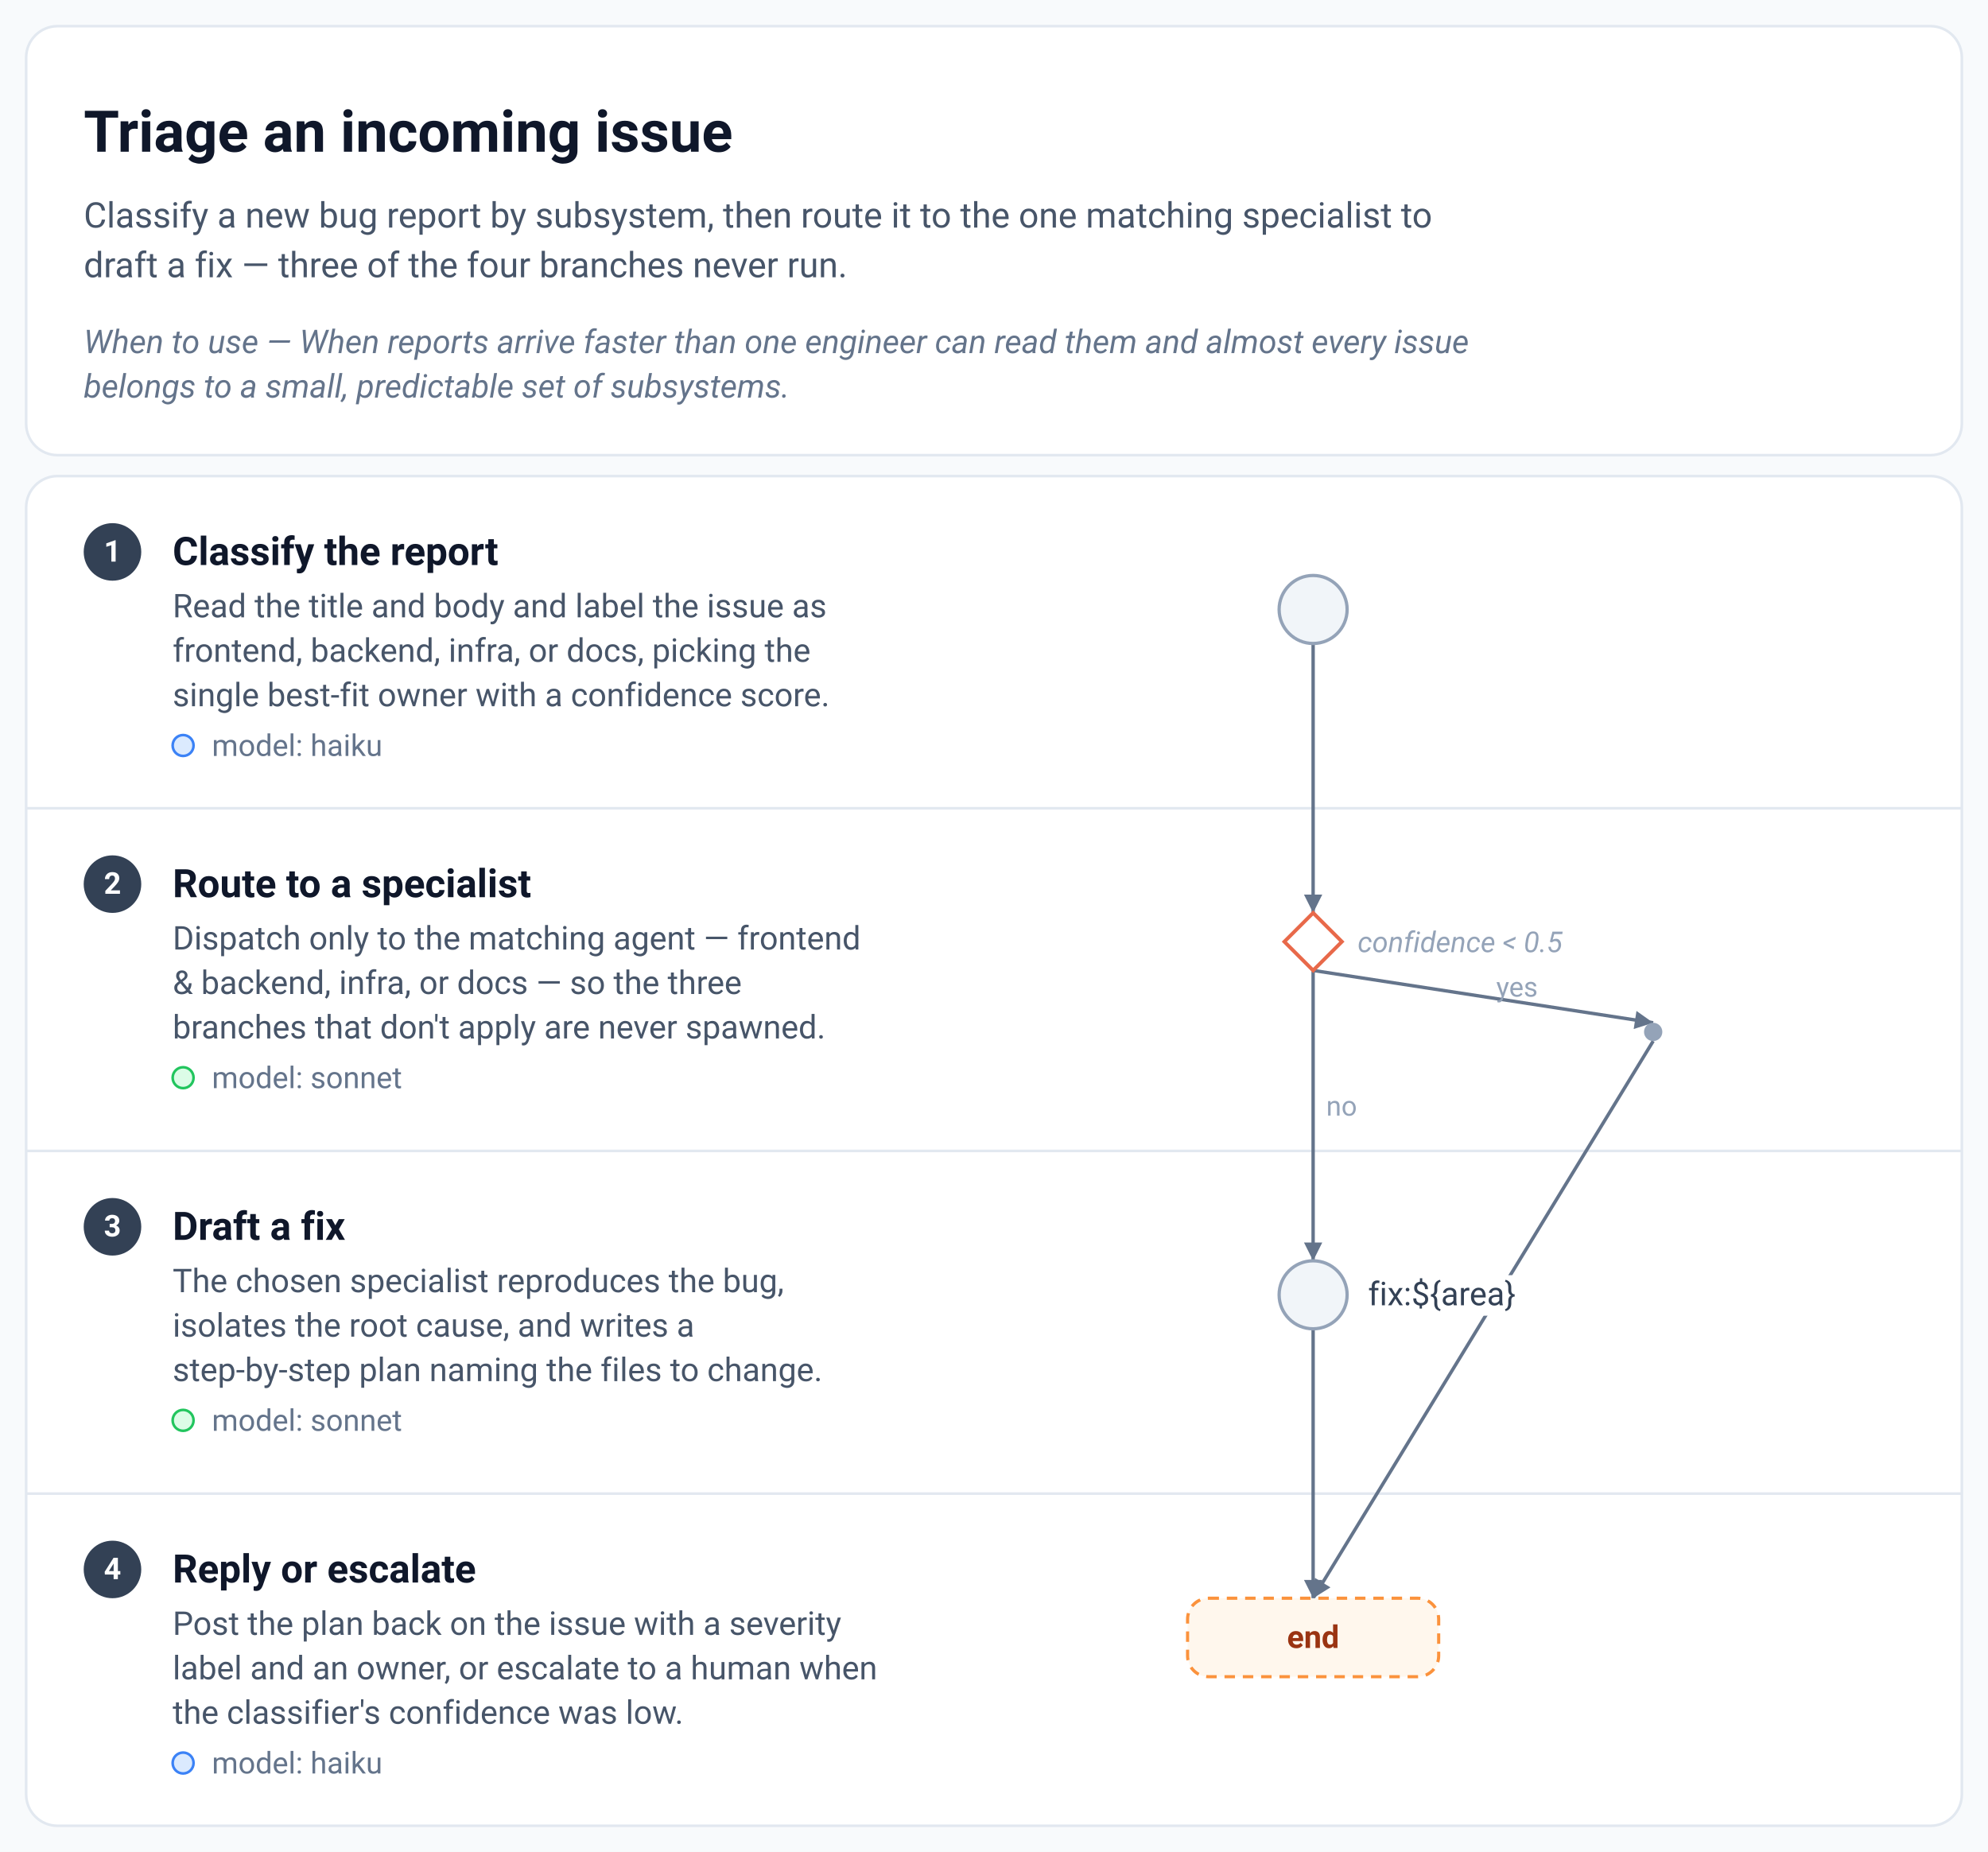
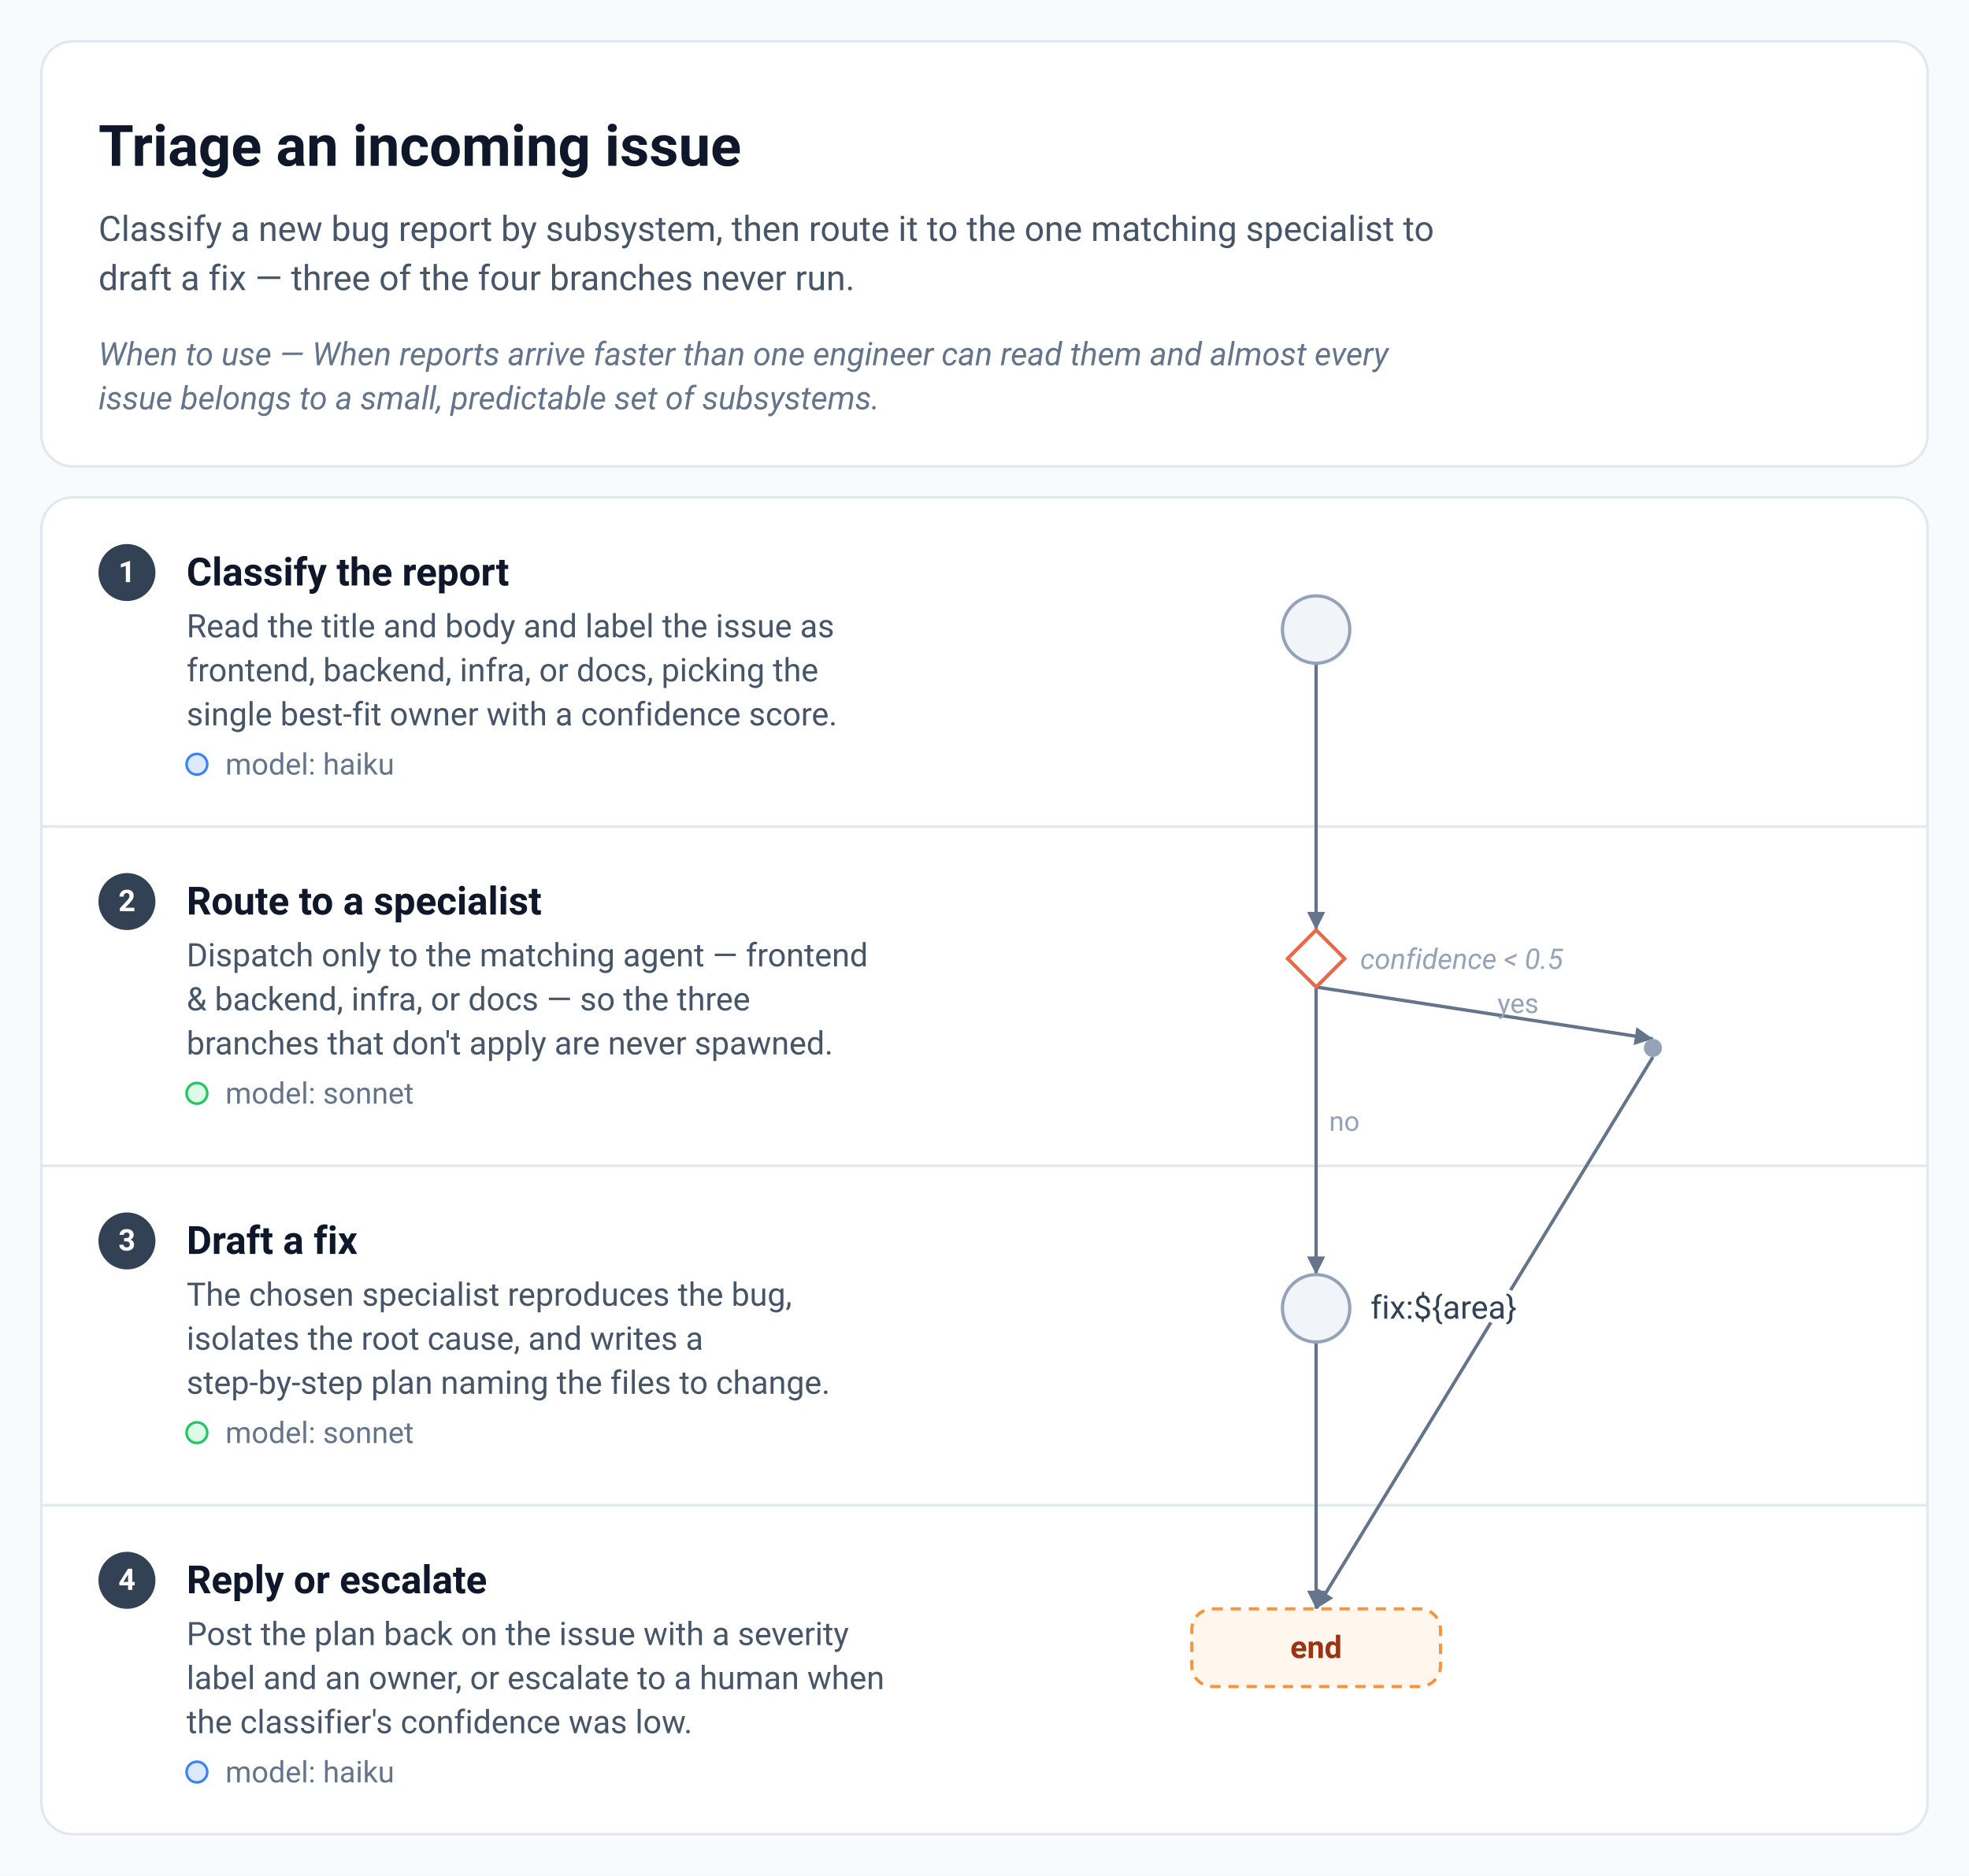
- <svg xmlns="http://www.w3.org/2000/svg" width="760" height="708" viewBox="0 0 760 708" font-family="-apple-system, BlinkMacSystemFont, 'Segoe UI', Roboto, Helvetica, Arial, sans-serif">
-   <rect width="760" height="708" fill="#f8fafc" />
-   <g transform="translate(0 10)">
+ <svg xmlns="http://www.w3.org/2000/svg" width="760" height="724" viewBox="0 0 760 724" font-family="-apple-system, BlinkMacSystemFont, 'Segoe UI', Roboto, Helvetica, Arial, sans-serif">
+   <rect width="760" height="724" fill="#f8fafc" />
+   <g transform="translate(0 16)">
    <g class="header-card">
-       <rect x="10" y="0" width="740" height="164" rx="12" fill="#ffffff" stroke="#e2e8f0" stroke-width="1" />
-       <text x="32" y="48" font-size="22" fill="#0f172a" font-weight="700">Triage an incoming issue</text>
-       <text x="32" y="77" font-size="13.5" fill="#475569">Classify a new bug report by subsystem, then route it to the one matching specialist to</text>
-       <text x="32" y="96" font-size="13.5" fill="#475569">draft a fix — three of the four branches never run.</text>
-       <text x="32" y="125" font-size="12.5" fill="#64748b" font-style="italic">When to use — When reports arrive faster than one engineer can read them and almost every issue</text>
-       <text x="32" y="142" font-size="12.5" fill="#64748b" font-style="italic">belongs to a small, predictable set of subsystems.</text>
+       <rect x="16" y="0" width="728" height="164" rx="12" fill="#ffffff" stroke="#e2e8f0" stroke-width="1" />
+       <text x="38" y="48" font-size="22" fill="#0f172a" font-weight="700">Triage an incoming issue</text>
+       <text x="38" y="77" font-size="13.5" fill="#475569">Classify a new bug report by subsystem, then route it to the one matching specialist to</text>
+       <text x="38" y="96" font-size="13.5" fill="#475569">draft a fix — three of the four branches never run.</text>
+       <text x="38" y="125" font-size="12.5" fill="#64748b" font-style="italic">When to use — When reports arrive faster than one engineer can read them and almost every</text>
+       <text x="38" y="142" font-size="12.5" fill="#64748b" font-style="italic">issue belongs to a small, predictable set of subsystems.</text>
    </g>
  </g>
-   <g transform="translate(0 182)">
-     <rect x="10" y="0" width="740" height="516" rx="12" fill="#ffffff" stroke="#e2e8f0" stroke-width="1" />
+   <g transform="translate(0 192)">
+     <rect x="16" y="0" width="728" height="516" rx="12" fill="#ffffff" stroke="#e2e8f0" stroke-width="1" />
    <g class="swimlane" />
    <g class="swimlane">
-       <line x1="10" y1="127" x2="750" y2="127" stroke="#e2e8f0" stroke-width="1" />
+       <line x1="16" y1="127" x2="744" y2="127" stroke="#e2e8f0" stroke-width="1" />
    </g>
    <g class="swimlane">
-       <line x1="10" y1="258" x2="750" y2="258" stroke="#e2e8f0" stroke-width="1" />
+       <line x1="16" y1="258" x2="744" y2="258" stroke="#e2e8f0" stroke-width="1" />
    </g>
    <g class="swimlane">
-       <line x1="10" y1="389" x2="750" y2="389" stroke="#e2e8f0" stroke-width="1" />
+       <line x1="16" y1="389" x2="744" y2="389" stroke="#e2e8f0" stroke-width="1" />
    </g>
    <g transform="translate(0 0)">
      <g class="lane-label">
-         <circle cx="43" cy="29" r="11" fill="#334155" />
-         <text x="43" y="32.7" font-size="11.5" fill="#ffffff" font-weight="700" text-anchor="middle">1</text>
-         <text x="66" y="34" font-size="15" fill="#0f172a" font-weight="700">Classify the report</text>
-         <text x="66" y="54" font-size="12.5" fill="#475569">Read the title and body and label the issue as</text>
-         <text x="66" y="71" font-size="12.5" fill="#475569">frontend, backend, infra, or docs, picking the</text>
-         <text x="66" y="88" font-size="12.5" fill="#475569">single best-fit owner with a confidence score.</text>
-         <circle cx="70" cy="103" r="4" fill="#dbeafe" stroke="#3b82f6" stroke-width="1" />
-         <text x="81" y="107" font-size="11.5" fill="#64748b">model: haiku</text>
+         <circle cx="49" cy="29" r="11" fill="#334155" />
+         <text x="49" y="32.7" font-size="11.5" fill="#ffffff" font-weight="700" text-anchor="middle">1</text>
+         <text x="72" y="34" font-size="15" fill="#0f172a" font-weight="700">Classify the report</text>
+         <text x="72" y="54" font-size="12.5" fill="#475569">Read the title and body and label the issue as</text>
+         <text x="72" y="71" font-size="12.5" fill="#475569">frontend, backend, infra, or docs, picking the</text>
+         <text x="72" y="88" font-size="12.5" fill="#475569">single best-fit owner with a confidence score.</text>
+         <circle cx="76" cy="103" r="4" fill="#dbeafe" stroke="#3b82f6" stroke-width="1" />
+         <text x="87" y="107" font-size="11.5" fill="#64748b">model: haiku</text>
      </g>
    </g>
    <g transform="translate(0 127)">
      <g class="lane-label">
-         <circle cx="43" cy="29" r="11" fill="#334155" />
-         <text x="43" y="32.7" font-size="11.5" fill="#ffffff" font-weight="700" text-anchor="middle">2</text>
-         <text x="66" y="34" font-size="15" fill="#0f172a" font-weight="700">Route to a specialist</text>
-         <text x="66" y="54" font-size="12.5" fill="#475569">Dispatch only to the matching agent — frontend</text>
-         <text x="66" y="71" font-size="12.5" fill="#475569">&amp; backend, infra, or docs — so the three</text>
-         <text x="66" y="88" font-size="12.5" fill="#475569">branches that don't apply are never spawned.</text>
-         <circle cx="70" cy="103" r="4" fill="#dcfce7" stroke="#22c55e" stroke-width="1" />
-         <text x="81" y="107" font-size="11.5" fill="#64748b">model: sonnet</text>
+         <circle cx="49" cy="29" r="11" fill="#334155" />
+         <text x="49" y="32.7" font-size="11.5" fill="#ffffff" font-weight="700" text-anchor="middle">2</text>
+         <text x="72" y="34" font-size="15" fill="#0f172a" font-weight="700">Route to a specialist</text>
+         <text x="72" y="54" font-size="12.5" fill="#475569">Dispatch only to the matching agent — frontend</text>
+         <text x="72" y="71" font-size="12.5" fill="#475569">&amp; backend, infra, or docs — so the three</text>
+         <text x="72" y="88" font-size="12.5" fill="#475569">branches that don't apply are never spawned.</text>
+         <circle cx="76" cy="103" r="4" fill="#dcfce7" stroke="#22c55e" stroke-width="1" />
+         <text x="87" y="107" font-size="11.5" fill="#64748b">model: sonnet</text>
      </g>
    </g>
    <g transform="translate(0 258)">
      <g class="lane-label">
-         <circle cx="43" cy="29" r="11" fill="#334155" />
-         <text x="43" y="32.7" font-size="11.5" fill="#ffffff" font-weight="700" text-anchor="middle">3</text>
-         <text x="66" y="34" font-size="15" fill="#0f172a" font-weight="700">Draft a fix</text>
-         <text x="66" y="54" font-size="12.5" fill="#475569">The chosen specialist reproduces the bug,</text>
-         <text x="66" y="71" font-size="12.5" fill="#475569">isolates the root cause, and writes a</text>
-         <text x="66" y="88" font-size="12.5" fill="#475569">step-by-step plan naming the files to change.</text>
-         <circle cx="70" cy="103" r="4" fill="#dcfce7" stroke="#22c55e" stroke-width="1" />
-         <text x="81" y="107" font-size="11.5" fill="#64748b">model: sonnet</text>
+         <circle cx="49" cy="29" r="11" fill="#334155" />
+         <text x="49" y="32.7" font-size="11.5" fill="#ffffff" font-weight="700" text-anchor="middle">3</text>
+         <text x="72" y="34" font-size="15" fill="#0f172a" font-weight="700">Draft a fix</text>
+         <text x="72" y="54" font-size="12.5" fill="#475569">The chosen specialist reproduces the bug,</text>
+         <text x="72" y="71" font-size="12.5" fill="#475569">isolates the root cause, and writes a</text>
+         <text x="72" y="88" font-size="12.5" fill="#475569">step-by-step plan naming the files to change.</text>
+         <circle cx="76" cy="103" r="4" fill="#dcfce7" stroke="#22c55e" stroke-width="1" />
+         <text x="87" y="107" font-size="11.5" fill="#64748b">model: sonnet</text>
      </g>
    </g>
    <g transform="translate(0 389)">
      <g class="lane-label">
-         <circle cx="43" cy="29" r="11" fill="#334155" />
-         <text x="43" y="32.7" font-size="11.5" fill="#ffffff" font-weight="700" text-anchor="middle">4</text>
-         <text x="66" y="34" font-size="15" fill="#0f172a" font-weight="700">Reply or escalate</text>
-         <text x="66" y="54" font-size="12.5" fill="#475569">Post the plan back on the issue with a severity</text>
-         <text x="66" y="71" font-size="12.5" fill="#475569">label and an owner, or escalate to a human when</text>
-         <text x="66" y="88" font-size="12.5" fill="#475569">the classifier's confidence was low.</text>
-         <circle cx="70" cy="103" r="4" fill="#dbeafe" stroke="#3b82f6" stroke-width="1" />
-         <text x="81" y="107" font-size="11.5" fill="#64748b">model: haiku</text>
+         <circle cx="49" cy="29" r="11" fill="#334155" />
+         <text x="49" y="32.7" font-size="11.5" fill="#ffffff" font-weight="700" text-anchor="middle">4</text>
+         <text x="72" y="34" font-size="15" fill="#0f172a" font-weight="700">Reply or escalate</text>
+         <text x="72" y="54" font-size="12.5" fill="#475569">Post the plan back on the issue with a severity</text>
+         <text x="72" y="71" font-size="12.5" fill="#475569">label and an owner, or escalate to a human when</text>
+         <text x="72" y="88" font-size="12.5" fill="#475569">the classifier's confidence was low.</text>
+         <circle cx="76" cy="103" r="4" fill="#dbeafe" stroke="#3b82f6" stroke-width="1" />
+         <text x="87" y="107" font-size="11.5" fill="#64748b">model: haiku</text>
      </g>
    </g>
-     <g class="topology" transform="translate(198 0)">
+     <g class="topology" transform="translate(204 0)">
      <g class="edge">
        <path d="M 304 189 L 434 209" fill="none" stroke="#64748b" stroke-width="1.3" />
        <polygon points="434,209 426.55,211.39 427.61,204.48" fill="#64748b" />
        <text x="374" y="199" font-size="10.5" fill="#94a3b8">yes</text>
      </g>
      <g class="edge">
        <path d="M 304 189 L 304 300" fill="none" stroke="#64748b" stroke-width="1.3" />
        <polygon points="304,300 300.5,293 307.5,293" fill="#64748b" />
        <text x="309" y="244.5" font-size="10.5" fill="#94a3b8">no</text>
      </g>
      <g class="edge">
        <path d="M 304 64 L 304 167" fill="none" stroke="#64748b" stroke-width="1.3" />
        <polygon points="304,167 300.5,160 307.5,160" fill="#64748b" />
      </g>
      <g class="edge">
        <path d="M 434 216 L 304 429" fill="none" stroke="#64748b" stroke-width="1.3" />
        <polygon points="304,429 304.66,421.2 310.63,424.85" fill="#64748b" />
      </g>
      <g class="edge">
        <path d="M 304 326 L 304 429" fill="none" stroke="#64748b" stroke-width="1.3" />
        <polygon points="304,429 300.5,422 307.5,422" fill="#64748b" />
      </g>
      <g class="agent-node">
        <circle cx="304" cy="51" r="13" fill="#f1f5f9" stroke="#94a3b8" stroke-width="1.25" />
      </g>
      <g class="decision">
        <polygon points="304,167 315,178 304,189 293,178" fill="#ffffff" stroke="#e8694a" stroke-width="1.4" />
-         <rect x="318" y="171.7" width="108.08" height="14" fill="#ffffff" />
-         <text x="321" y="182" font-size="11" fill="#94a3b8" font-style="italic">confidence &lt; 0.5</text>
+         <text x="321" y="182" font-size="11" fill="#94a3b8" font-style="italic" stroke="#ffffff" stroke-width="3.5" stroke-linejoin="round" paint-order="stroke fill">confidence &lt; 0.5</text>
      </g>
      <circle class="hub" cx="434" cy="212.5" r="3.5" fill="#94a3b8" />
      <g class="agent-node">
        <circle cx="304" cy="313" r="13" fill="#f1f5f9" stroke="#94a3b8" stroke-width="1.25" />
-         <rect x="322" y="305.5" width="85.75" height="15.5" fill="#ffffff" />
-         <text x="325" y="317" font-size="12.5" fill="#334155">fix:${area}</text>
+         <text x="325" y="317" font-size="12.5" fill="#334155" stroke="#ffffff" stroke-width="3.5" stroke-linejoin="round" paint-order="stroke fill">fix:${area}</text>
      </g>
      <g class="control-node">
        <rect class="control-box" x="256" y="429" width="96" height="30" rx="8" fill="#fff7ed" stroke="#fb923c" stroke-width="1.2" stroke-dasharray="4 3" />
        <text x="304" y="448" font-size="12" fill="#9a3412" font-weight="600" text-anchor="middle">end</text>
      </g>
    </g>
  </g>
</svg>
